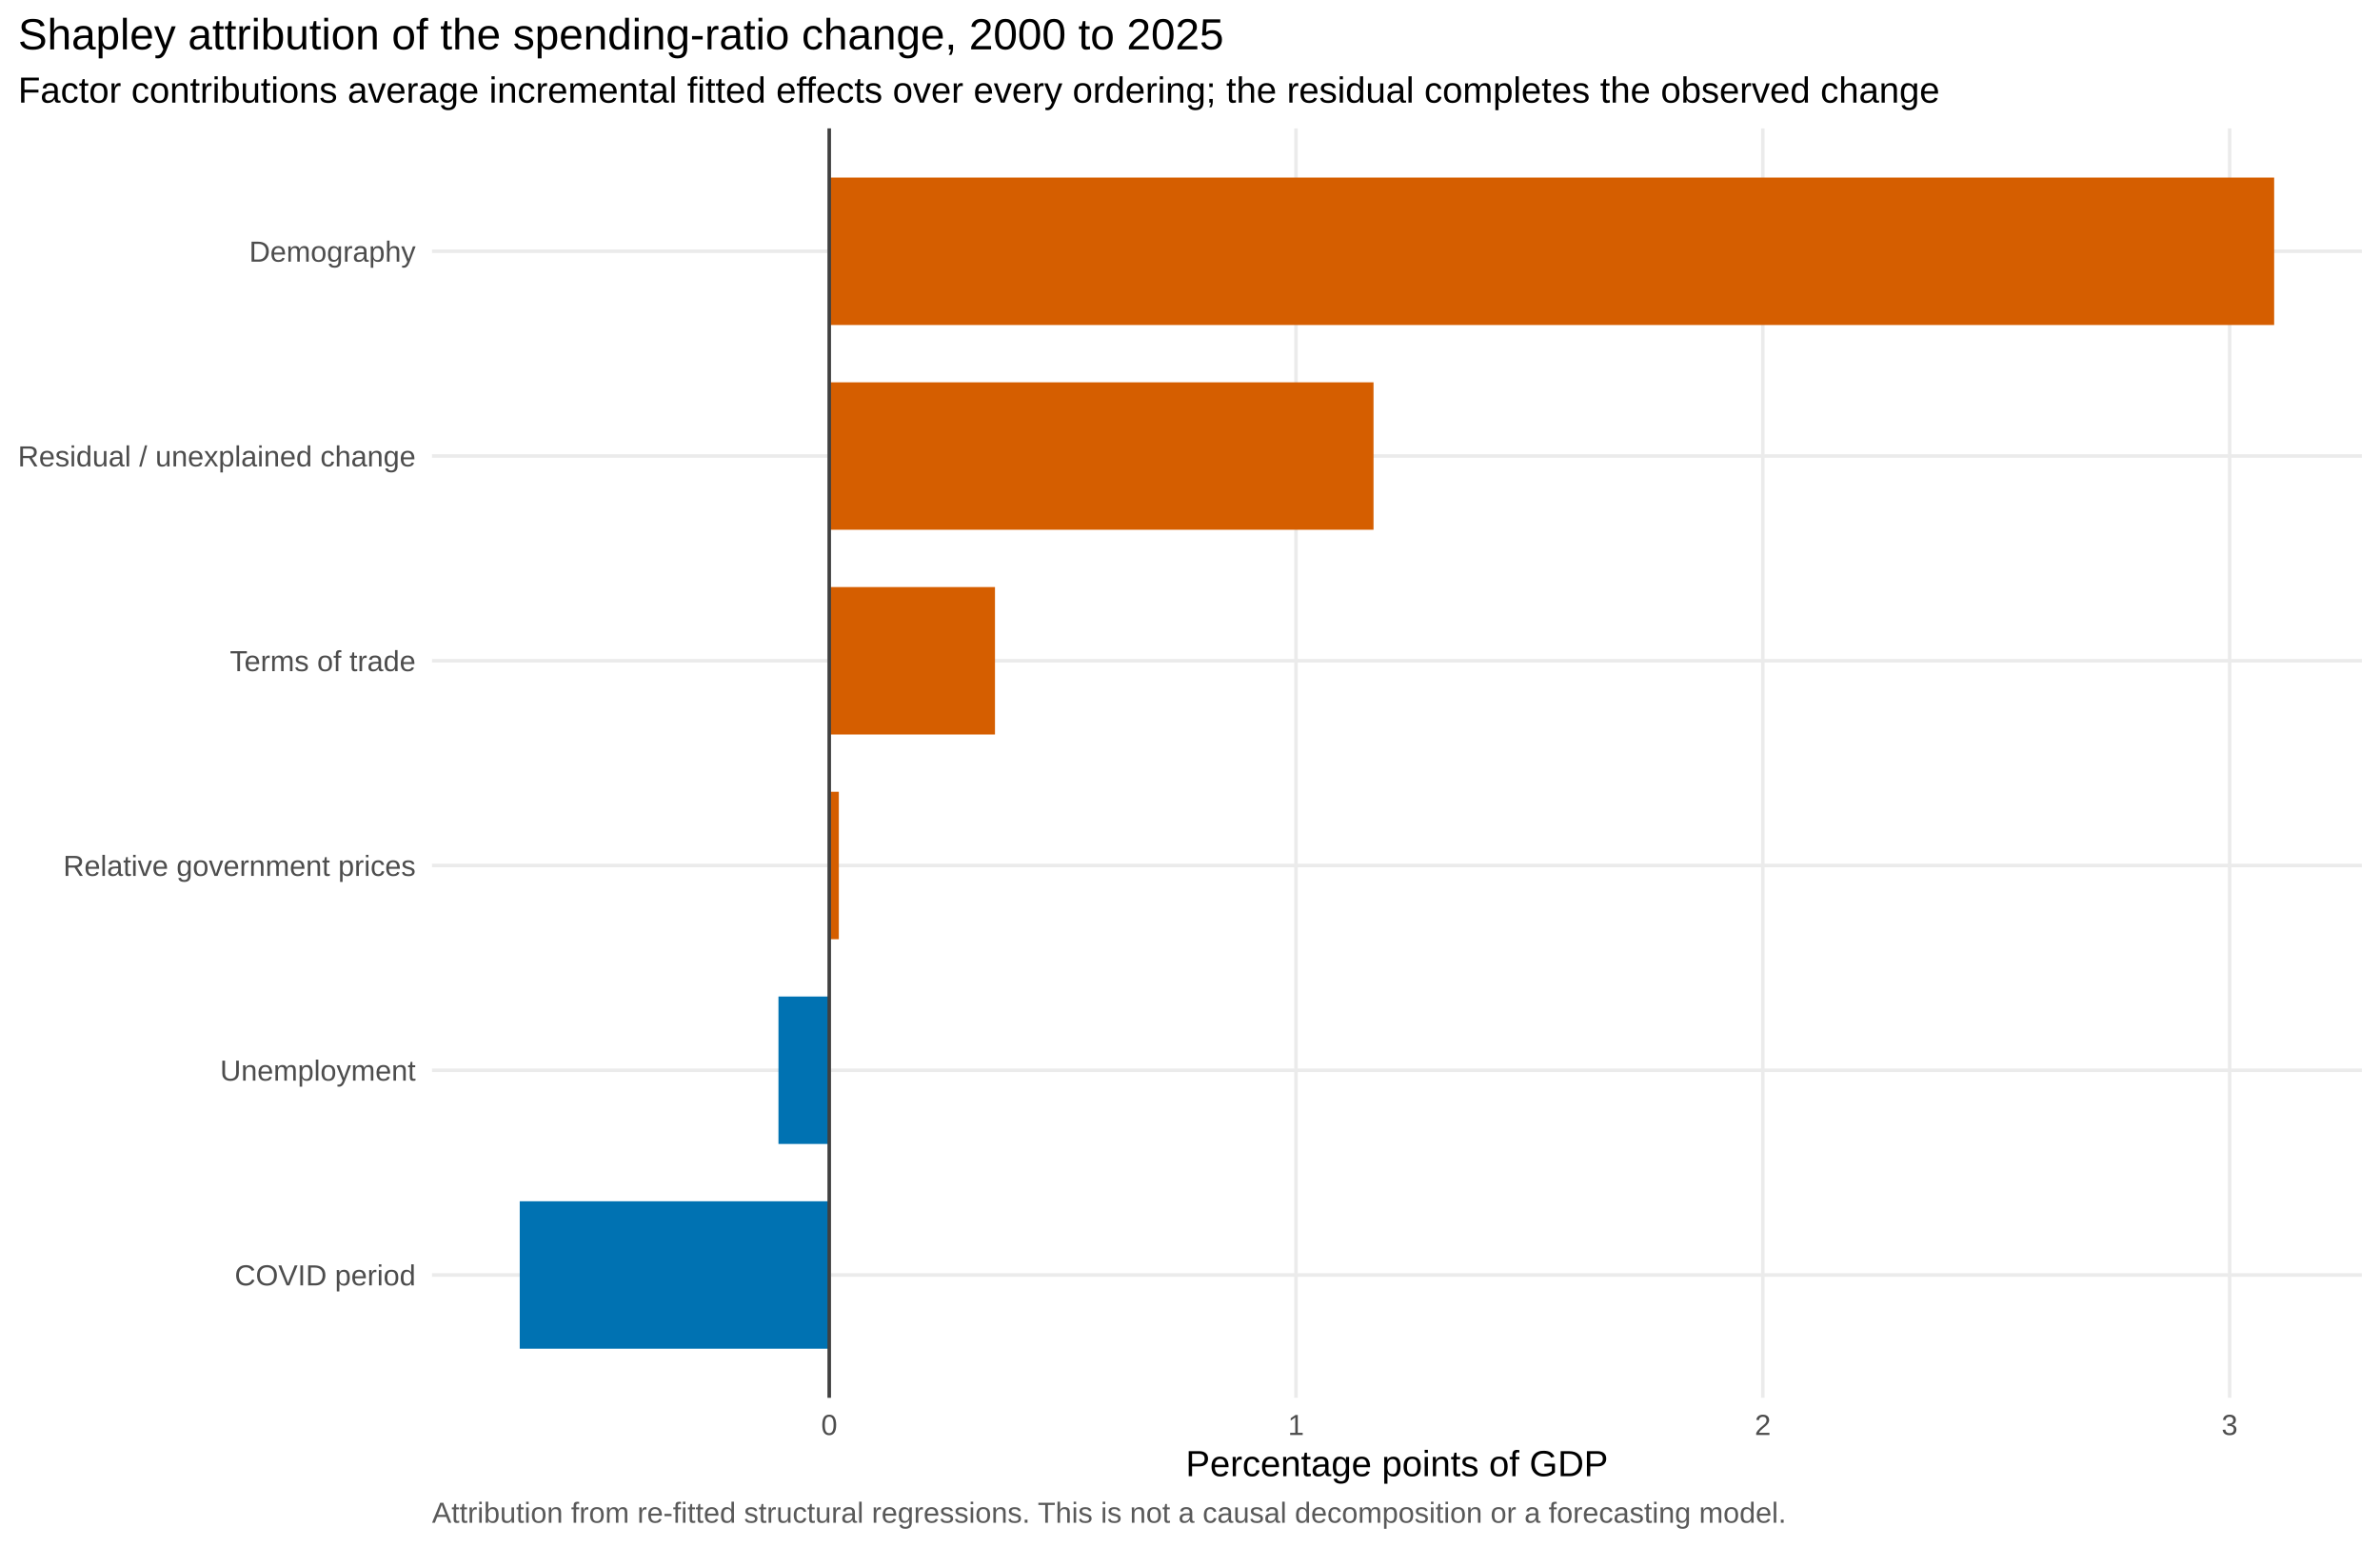
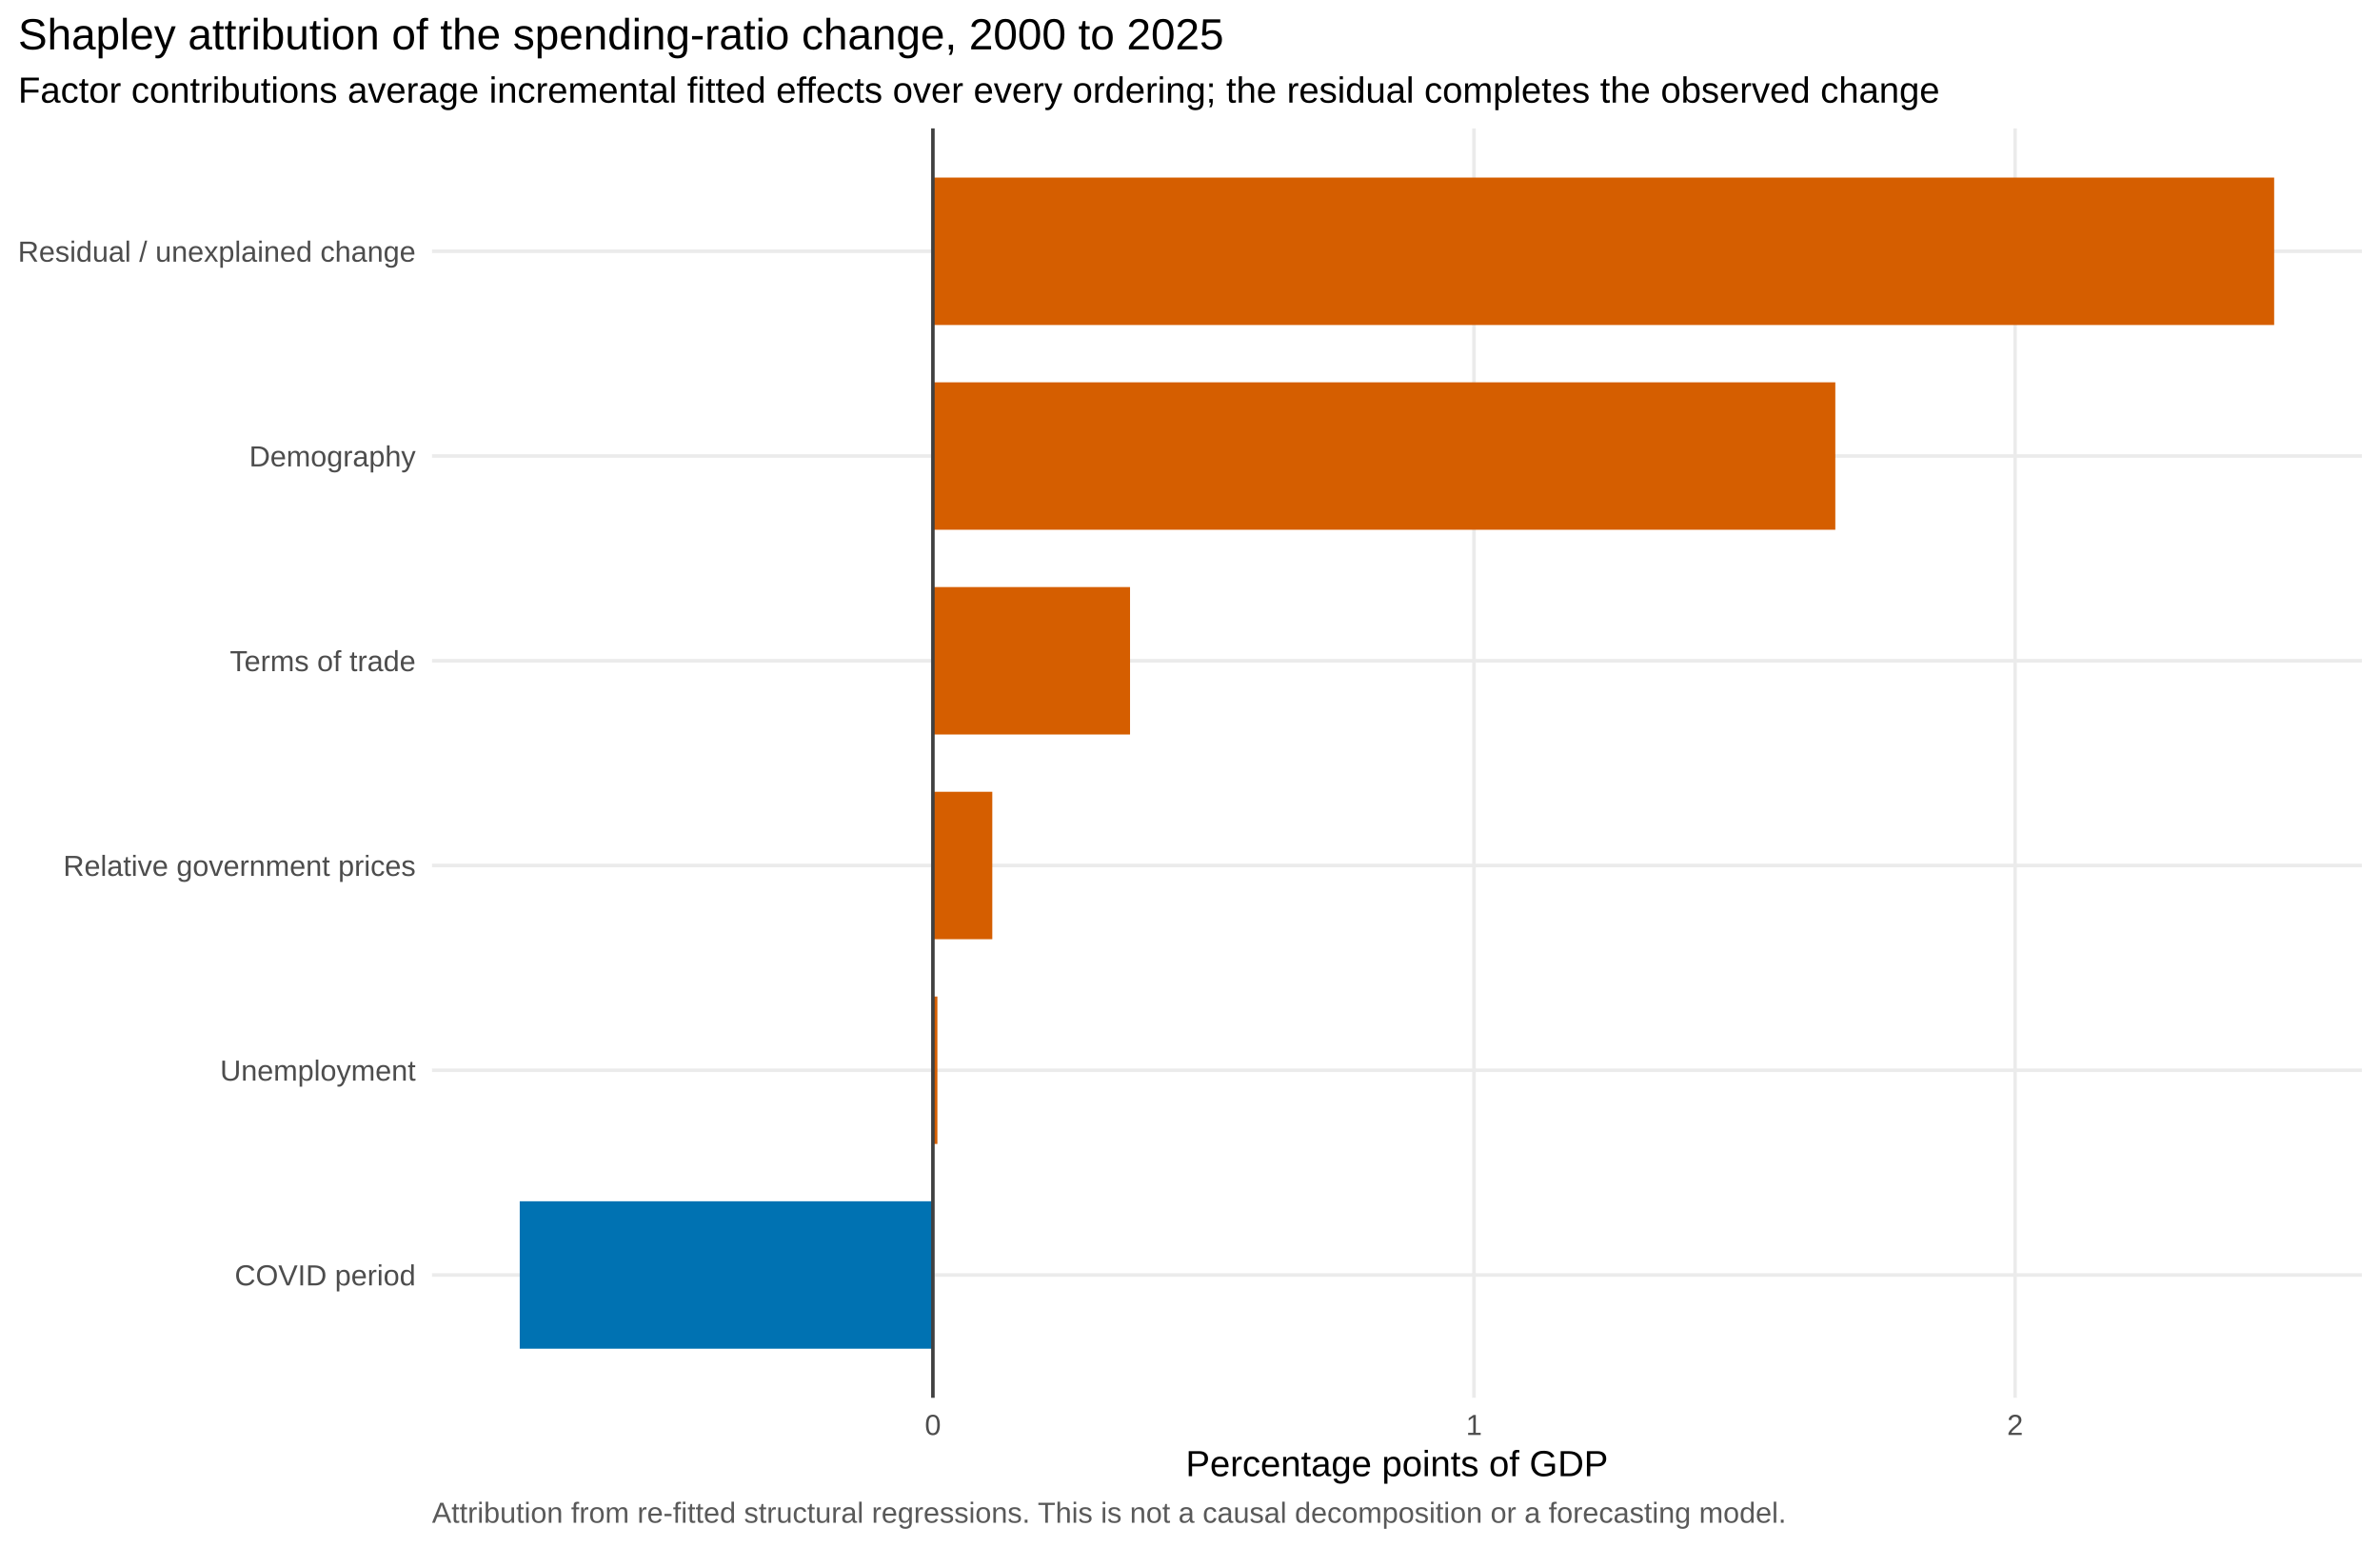
<svg xmlns="http://www.w3.org/2000/svg" width="720.00pt" height="468.00pt" viewBox="0 0 720.00 468.00">
  <g class="svglite">
    <defs>
      <style type="text/css">
    .svglite line, .svglite polyline, .svglite polygon, .svglite path, .svglite rect, .svglite circle {
      fill: none;
      stroke: #000000;
      stroke-linecap: round;
      stroke-linejoin: round;
      stroke-miterlimit: 10.00;
    }
    .svglite text {
      white-space: pre;
    }
    .svglite g.glyphgroup path {
      fill: inherit;
      stroke: none;
    }
  </style>
    </defs>
    <rect width="100%" height="100%" style="stroke: none; fill: #FFFFFF;" />
    <defs>
      <clipPath id="cpMC4wMHw3MjAuMDB8MC4wMHw0NjguMDA=">
        <rect x="0.00" y="0.00" width="720.00" height="468.00" />
      </clipPath>
    </defs>
    <g clip-path="url(#cpMC4wMHw3MjAuMDB8MC4wMHw0NjguMDA=)">
      <rect x="0.00" y="-0" width="720.00" height="468.00" style="stroke-width: 1.07; stroke: none; fill: #FFFFFF;" />
    </g>
    <defs>
      <clipPath id="cpMTMwLjY5fDcxNC41MnwzOC44NXw0MjIuODc=">
        <rect x="130.69" y="38.85" width="583.83" height="384.02" />
      </clipPath>
    </defs>
    <g clip-path="url(#cpMTMwLjY5fDcxNC41MnwzOC44NXw0MjIuODc=)">
      <polyline points="130.69,385.71 714.52,385.71 " style="stroke-width: 1.07; stroke: #EBEBEB; stroke-linecap: butt;" />
      <polyline points="130.69,323.77 714.52,323.77 " style="stroke-width: 1.07; stroke: #EBEBEB; stroke-linecap: butt;" />
      <polyline points="130.69,261.83 714.52,261.83 " style="stroke-width: 1.07; stroke: #EBEBEB; stroke-linecap: butt;" />
      <polyline points="130.69,199.89 714.52,199.89 " style="stroke-width: 1.07; stroke: #EBEBEB; stroke-linecap: butt;" />
      <polyline points="130.69,137.95 714.52,137.95 " style="stroke-width: 1.07; stroke: #EBEBEB; stroke-linecap: butt;" />
      <polyline points="130.69,76.02 714.52,76.02 " style="stroke-width: 1.07; stroke: #EBEBEB; stroke-linecap: butt;" />
-       <polyline points="250.86,422.87 250.86,38.85 " style="stroke-width: 1.07; stroke: #EBEBEB; stroke-linecap: butt;" />
-       <polyline points="392.07,422.87 392.07,38.85 " style="stroke-width: 1.07; stroke: #EBEBEB; stroke-linecap: butt;" />
-       <polyline points="533.29,422.87 533.29,38.85 " style="stroke-width: 1.07; stroke: #EBEBEB; stroke-linecap: butt;" />
-       <polyline points="674.51,422.87 674.51,38.85 " style="stroke-width: 1.07; stroke: #EBEBEB; stroke-linecap: butt;" />
-       <rect x="250.86" y="53.72" width="437.12" height="44.60" style="stroke-width: 1.07; stroke: none; stroke-linecap: butt; stroke-linejoin: miter; fill: #D55E00;" />
-       <rect x="250.86" y="177.60" width="50.14" height="44.60" style="stroke-width: 1.07; stroke: none; stroke-linecap: butt; stroke-linejoin: miter; fill: #D55E00;" />
-       <rect x="250.86" y="239.53" width="2.90" height="44.60" style="stroke-width: 1.07; stroke: none; stroke-linecap: butt; stroke-linejoin: miter; fill: #D55E00;" />
-       <rect x="235.50" y="301.47" width="15.35" height="44.60" style="stroke-width: 1.07; stroke: none; stroke-linecap: butt; stroke-linejoin: miter; fill: #0072B2;" />
-       <rect x="157.23" y="363.41" width="93.63" height="44.60" style="stroke-width: 1.07; stroke: none; stroke-linecap: butt; stroke-linejoin: miter; fill: #0072B2;" />
-       <rect x="250.86" y="115.66" width="164.66" height="44.60" style="stroke-width: 1.07; stroke: none; stroke-linecap: butt; stroke-linejoin: miter; fill: #D55E00;" />
-       <line x1="250.86" y1="422.87" x2="250.86" y2="38.85" style="stroke-width: 1.07; stroke: #404040; stroke-linecap: butt;" />
+       <polyline points="282.22,422.87 282.22,38.85 " style="stroke-width: 1.07; stroke: #EBEBEB; stroke-linecap: butt;" />
+       <polyline points="445.92,422.87 445.92,38.85 " style="stroke-width: 1.07; stroke: #EBEBEB; stroke-linecap: butt;" />
+       <polyline points="609.61,422.87 609.61,38.85 " style="stroke-width: 1.07; stroke: #EBEBEB; stroke-linecap: butt;" />
+       <rect x="282.22" y="115.66" width="273.00" height="44.60" style="stroke-width: 1.07; stroke: none; stroke-linecap: butt; stroke-linejoin: miter; fill: #D55E00;" />
+       <rect x="282.22" y="177.60" width="59.64" height="44.60" style="stroke-width: 1.07; stroke: none; stroke-linecap: butt; stroke-linejoin: miter; fill: #D55E00;" />
+       <rect x="282.22" y="239.53" width="17.97" height="44.60" style="stroke-width: 1.07; stroke: none; stroke-linecap: butt; stroke-linejoin: miter; fill: #D55E00;" />
+       <rect x="282.22" y="301.47" width="1.36" height="44.60" style="stroke-width: 1.07; stroke: none; stroke-linecap: butt; stroke-linejoin: miter; fill: #D55E00;" />
+       <rect x="157.23" y="363.41" width="124.99" height="44.60" style="stroke-width: 1.07; stroke: none; stroke-linecap: butt; stroke-linejoin: miter; fill: #0072B2;" />
+       <rect x="282.22" y="53.72" width="405.76" height="44.60" style="stroke-width: 1.07; stroke: none; stroke-linecap: butt; stroke-linejoin: miter; fill: #D55E00;" />
+       <line x1="282.22" y1="422.87" x2="282.22" y2="38.85" style="stroke-width: 1.07; stroke: #404040; stroke-linecap: butt;" />
    </g>
    <g clip-path="url(#cpMC4wMHw3MjAuMDB8MC4wMHw0NjguMDA=)">
      <text x="125.76" y="388.86" text-anchor="end" style="font-size: 8.80px;fill: #4D4D4D; font-family: &quot;Arial&quot;;" textLength="54.75px" lengthAdjust="spacingAndGlyphs">COVID period</text>
      <text x="125.76" y="326.92" text-anchor="end" style="font-size: 8.80px;fill: #4D4D4D; font-family: &quot;Arial&quot;;" textLength="59.16px" lengthAdjust="spacingAndGlyphs">Unemployment</text>
      <text x="125.76" y="264.98" text-anchor="end" style="font-size: 8.80px;fill: #4D4D4D; font-family: &quot;Arial&quot;;" textLength="106.56px" lengthAdjust="spacingAndGlyphs">Relative government prices</text>
      <text x="125.76" y="203.04" text-anchor="end" style="font-size: 8.80px;fill: #4D4D4D; font-family: &quot;Arial&quot;;" textLength="56.19px" lengthAdjust="spacingAndGlyphs">Terms of trade</text>
-       <text x="125.76" y="141.10" text-anchor="end" style="font-size: 8.80px;fill: #4D4D4D; font-family: &quot;Arial&quot;;" textLength="120.28px" lengthAdjust="spacingAndGlyphs">Residual / unexplained change</text>
-       <text x="125.76" y="79.17" text-anchor="end" style="font-size: 8.80px;fill: #4D4D4D; font-family: &quot;Arial&quot;;" textLength="50.36px" lengthAdjust="spacingAndGlyphs">Demography</text>
-       <text x="250.86" y="434.11" text-anchor="middle" style="font-size: 8.80px;fill: #4D4D4D; font-family: &quot;Arial&quot;;" textLength="4.89px" lengthAdjust="spacingAndGlyphs">0</text>
-       <text x="392.07" y="434.11" text-anchor="middle" style="font-size: 8.80px;fill: #4D4D4D; font-family: &quot;Arial&quot;;" textLength="4.89px" lengthAdjust="spacingAndGlyphs">1</text>
-       <text x="533.29" y="434.11" text-anchor="middle" style="font-size: 8.80px;fill: #4D4D4D; font-family: &quot;Arial&quot;;" textLength="4.89px" lengthAdjust="spacingAndGlyphs">2</text>
-       <text x="674.51" y="434.11" text-anchor="middle" style="font-size: 8.80px;fill: #4D4D4D; font-family: &quot;Arial&quot;;" textLength="4.89px" lengthAdjust="spacingAndGlyphs">3</text>
+       <text x="125.76" y="141.10" text-anchor="end" style="font-size: 8.80px;fill: #4D4D4D; font-family: &quot;Arial&quot;;" textLength="50.36px" lengthAdjust="spacingAndGlyphs">Demography</text>
+       <text x="125.76" y="79.17" text-anchor="end" style="font-size: 8.80px;fill: #4D4D4D; font-family: &quot;Arial&quot;;" textLength="120.28px" lengthAdjust="spacingAndGlyphs">Residual / unexplained change</text>
+       <text x="282.22" y="434.11" text-anchor="middle" style="font-size: 8.80px;fill: #4D4D4D; font-family: &quot;Arial&quot;;" textLength="4.89px" lengthAdjust="spacingAndGlyphs">0</text>
+       <text x="445.92" y="434.11" text-anchor="middle" style="font-size: 8.80px;fill: #4D4D4D; font-family: &quot;Arial&quot;;" textLength="4.89px" lengthAdjust="spacingAndGlyphs">1</text>
+       <text x="609.61" y="434.11" text-anchor="middle" style="font-size: 8.80px;fill: #4D4D4D; font-family: &quot;Arial&quot;;" textLength="4.89px" lengthAdjust="spacingAndGlyphs">2</text>
      <text x="422.61" y="446.57" text-anchor="middle" style="font-size: 11.00px; font-family: &quot;Arial&quot;;" textLength="127.91px" lengthAdjust="spacingAndGlyphs">Percentage points of GDP</text>
      <text x="5.48" y="31.05" style="font-size: 11.00px; font-family: &quot;Arial&quot;;" textLength="581.70px" lengthAdjust="spacingAndGlyphs">Factor contributions average incremental fitted effects over every ordering; the residual completes the observed change</text>
      <text x="5.48" y="14.93" style="font-size: 13.20px; font-family: &quot;Arial&quot;;" textLength="364.09px" lengthAdjust="spacingAndGlyphs">Shapley attribution of the spending-ratio change, 2000 to 2025</text>
      <text x="130.69" y="460.67" style="font-size: 8.80px;fill: #595959; font-family: &quot;Arial&quot;;" textLength="409.33px" lengthAdjust="spacingAndGlyphs">Attribution from re-fitted structural regressions. This is not a causal decomposition or a forecasting model.</text>
    </g>
  </g>
</svg>
